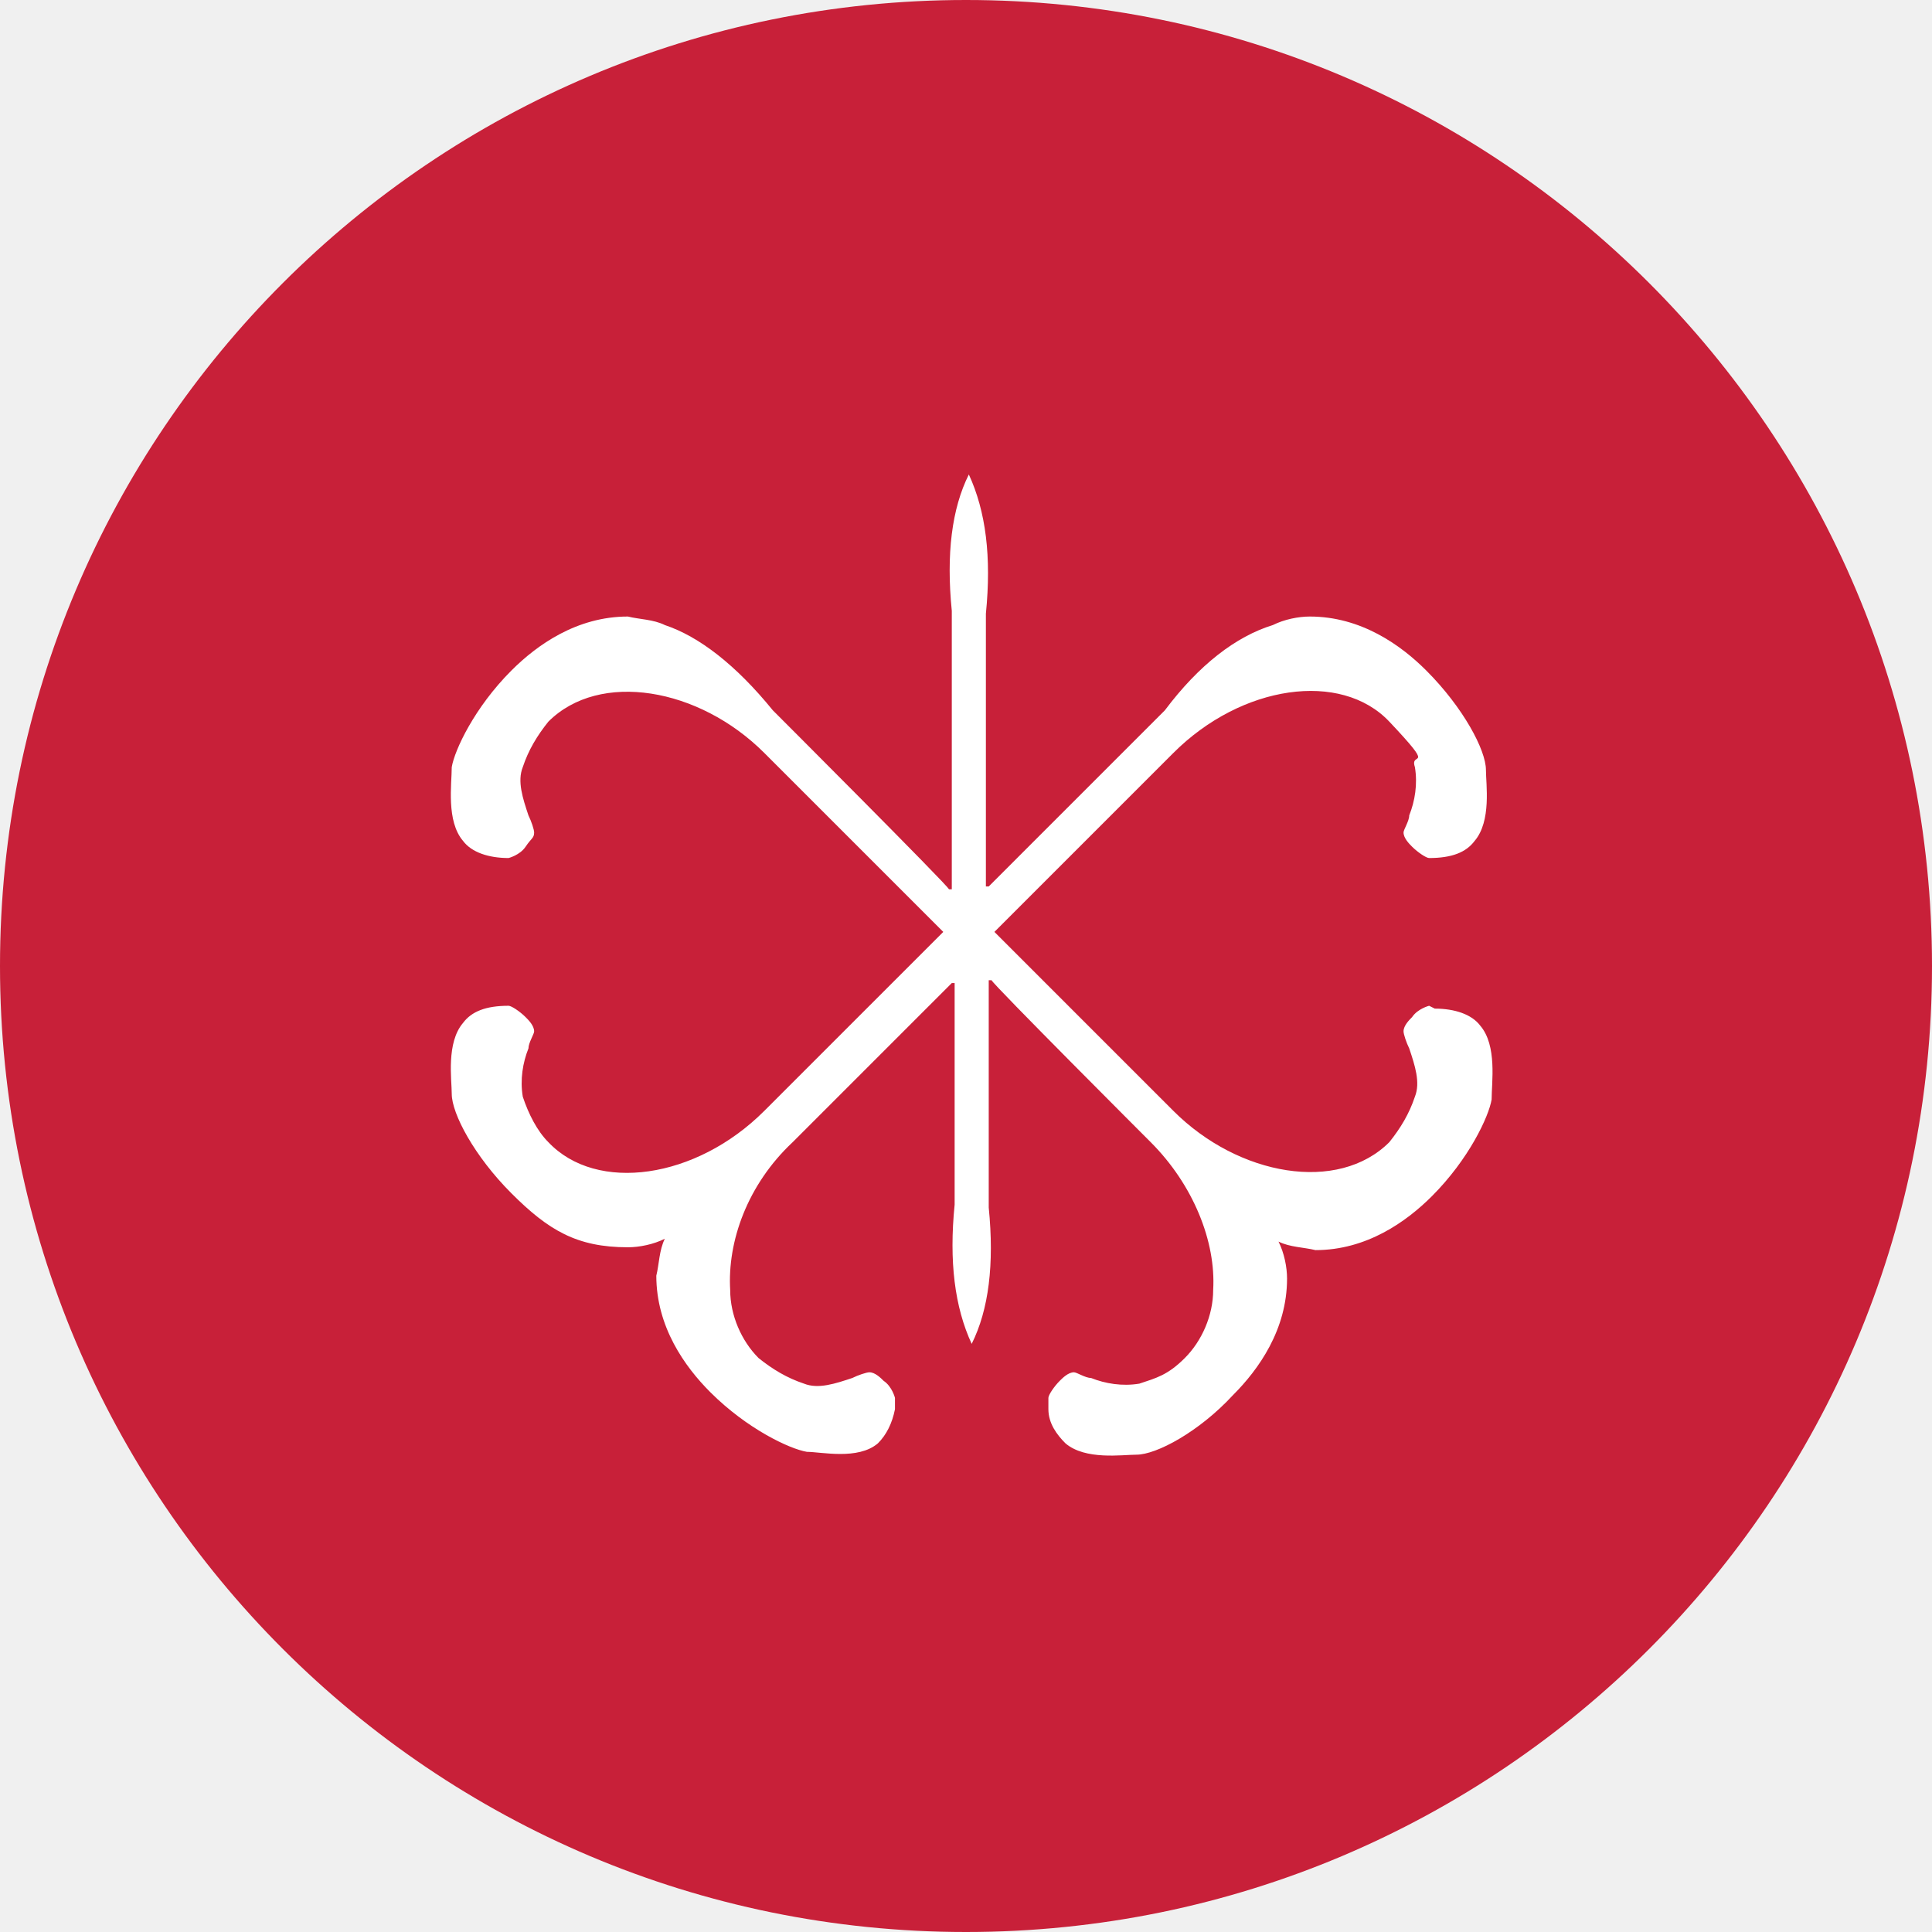
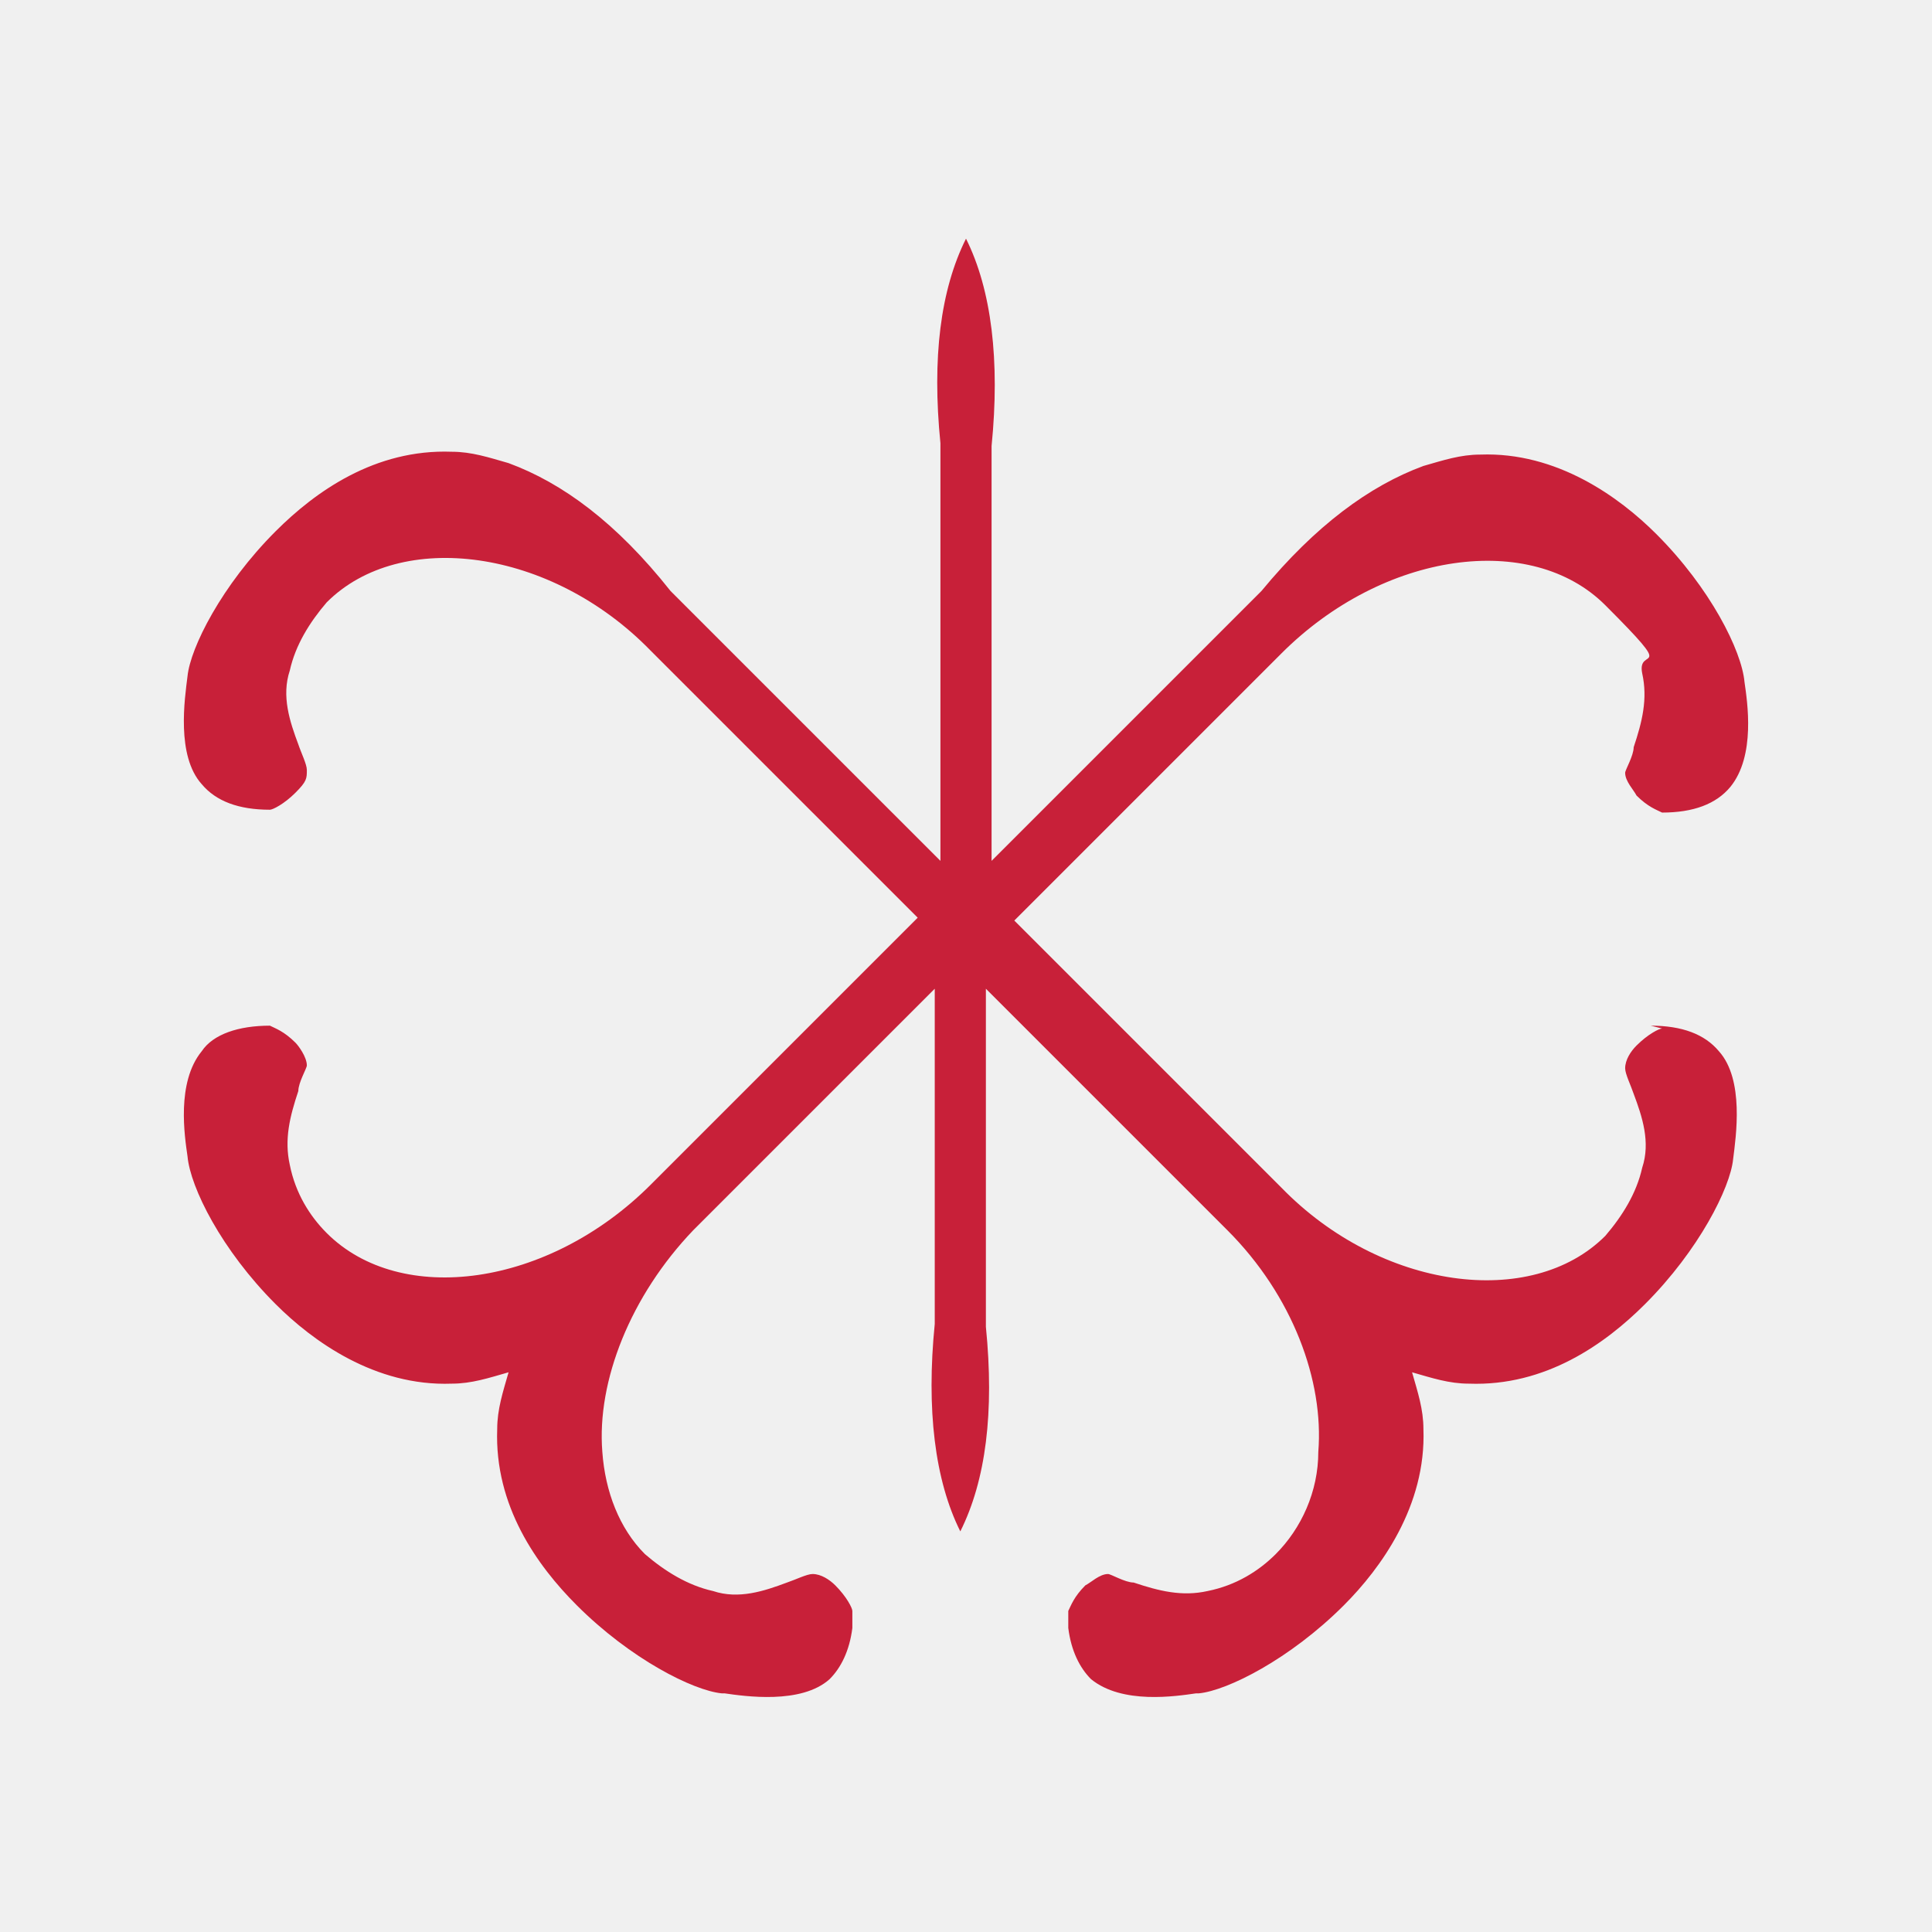
<svg xmlns="http://www.w3.org/2000/svg" id="Layer_1" version="1.1" viewBox="0 0 68 68">
  <defs>
    <style>
      .st0 {
-         fill: #fff;
-       }
- 
-       .st1 {
        fill: #c82039;
      }
    </style>
  </defs>
-   <circle class="st1" cx="34" cy="34" r="34" />
-   <path id="icon__x28_logo_x29_" class="st0" d="M50.3,35.4c0,0-.4.1-.6.4-.1.1-.3.3-.3.5,0,.1.1.4.2.6.2.6.4,1.2.2,1.7-.2.6-.5,1.1-.9,1.6-1.8,1.8-5.3,1.2-7.6-1.1l-6.3-6.3.3-.3,1.1-1.1,4.9-4.9c2.4-2.4,5.9-2.9,7.6-1.1s.7,1,.9,1.6c.1.6,0,1.2-.2,1.7,0,.2-.2.5-.2.6,0,.2.2.4.3.5.2.2.5.4.6.4.8,0,1.3-.2,1.6-.6.6-.7.4-2,.4-2.5h0c0-.7-.8-2.2-2.1-3.5-.9-.9-2.3-1.9-4.1-1.9-.4,0-.9.1-1.3.3-1.3.4-2.6,1.4-3.8,3h0s-6.2,6.2-6.2,6.2h-.1c0,.1,0,0,0,0v-9.6h0c.2-2,0-3.6-.6-4.9-.6,1.2-.8,2.8-.6,4.8h0v9.8h-.1c0-.1-6.2-6.3-6.2-6.3h0c-1.3-1.6-2.6-2.6-3.8-3-.4-.2-.9-.2-1.3-.3-1.8,0-3.2,1-4.1,1.9-1.3,1.3-2,2.8-2.1,3.4h0c0,.6-.2,1.9.4,2.6.3.4.9.6,1.6.6,0,0,.4-.1.6-.4s.3-.3.3-.5c0-.1-.1-.4-.2-.6-.2-.6-.4-1.2-.2-1.7.2-.6.5-1.1.9-1.6,1.8-1.8,5.3-1.2,7.6,1.1l4.9,4.9,1.1,1.1.3.3-6.3,6.3c-2.4,2.4-5.9,2.9-7.6,1.1-.4-.4-.7-1-.9-1.6-.1-.6,0-1.2.2-1.7,0-.2.2-.5.2-.6,0-.2-.2-.4-.3-.5-.2-.2-.5-.4-.6-.4-.8,0-1.3.2-1.6.6-.6.7-.4,2-.4,2.5h0c0,.7.8,2.2,2.1,3.5s2.3,1.9,4.1,1.9c.4,0,.9-.1,1.3-.3-.2.4-.2.9-.3,1.3,0,1.8,1,3.2,1.9,4.1,1.3,1.3,2.8,2,3.4,2.1h0c.5,0,1.8.3,2.5-.3.3-.3.5-.7.6-1.2,0-.1,0-.3,0-.4,0,0-.1-.4-.4-.6-.1-.1-.3-.3-.5-.3-.1,0-.4.1-.6.2-.6.2-1.2.4-1.7.2-.6-.2-1.1-.5-1.6-.9-.6-.6-1-1.5-1-2.4-.1-1.7.6-3.7,2.2-5.2l5.6-5.6h.1c0-.1,0,7.8,0,7.8h0c-.2,2,0,3.6.6,4.9.6-1.2.8-2.8.6-4.8h0v-8h.1c0,.1,5.6,5.7,5.6,5.7,1.5,1.5,2.3,3.5,2.2,5.2,0,.9-.4,1.8-1,2.4s-1,.7-1.6.9c-.6.1-1.2,0-1.7-.2-.2,0-.5-.2-.6-.2-.2,0-.4.2-.5.3-.2.2-.4.5-.4.6,0,.2,0,.3,0,.4,0,.5.3.9.6,1.2.7.6,2,.4,2.5.4h0c.7,0,2.2-.8,3.4-2.1.9-.9,1.9-2.3,1.9-4.1,0-.4-.1-.9-.3-1.3.4.2.9.2,1.3.3,1.8,0,3.2-1,4.1-1.9,1.3-1.3,2-2.8,2.1-3.4h0c0-.6.2-1.9-.4-2.6-.3-.4-.9-.6-1.6-.6Z" />
+   <path id="icon__x28_logo_x29_" class="st0" d="M58.5,36.2c-.1,0-.5.2-.9.6-.2.2-.4.5-.4.8,0,.2.2.6.3.9.3.8.6,1.7.3,2.6-.2.9-.7,1.7-1.3,2.4-2.6,2.6-7.9,1.9-11.4-1.7l-9.4-9.4.4-.4,1.6-1.6,7.4-7.4c3.6-3.6,8.8-4.3,11.4-1.7s1.1,1.4,1.3,2.4c.2.9,0,1.7-.3,2.6,0,.3-.3.8-.3.9,0,.3.3.6.4.8.4.4.7.5.9.6,1.1,0,1.9-.3,2.4-.9.9-1.1.6-3,.5-3.7h0c-.1-1.1-1.2-3.3-3.1-5.2-1.3-1.3-3.5-2.9-6.2-2.8-.7,0-1.3.2-2,.4-1.9.7-3.8,2.1-5.7,4.4h0c0,0-9.3,9.3-9.3,9.3l-.2.2v-14.6h0c.3-3,0-5.5-.9-7.3-.9,1.8-1.2,4.2-.9,7.2h0v14.7l-.2-.2-9.3-9.3h0c-1.9-2.4-3.8-3.8-5.7-4.5-.7-.2-1.3-.4-2-.4-2.7-.1-4.8,1.4-6.2,2.8-1.9,1.9-3,4.1-3.1,5.1h0c-.1.8-.4,2.8.5,3.8.5.6,1.3.9,2.4.9.1,0,.5-.2.9-.6s.4-.5.4-.8c0-.2-.2-.6-.3-.9-.3-.8-.6-1.7-.3-2.6.2-.9.7-1.7,1.3-2.4,2.6-2.6,7.9-1.9,11.4,1.7l7.4,7.4,1.6,1.6.4.4-9.4,9.4c-3.6,3.6-8.8,4.3-11.4,1.7-.6-.6-1.1-1.4-1.3-2.4-.2-.9,0-1.7.3-2.6,0-.3.3-.8.3-.9,0-.3-.3-.7-.4-.8-.4-.4-.7-.5-.9-.6-1.1,0-2,.3-2.4.9-.9,1.1-.6,3-.5,3.7h0c.1,1.1,1.2,3.3,3.1,5.2,1.3,1.3,3.5,2.9,6.2,2.8.7,0,1.3-.2,2-.4-.2.7-.4,1.3-.4,2-.1,2.7,1.4,4.8,2.8,6.2,1.9,1.9,4.1,3,5.1,3.1h.1c.7.1,2.7.4,3.7-.5.4-.4.7-1,.8-1.8,0-.2,0-.4,0-.6,0-.1-.2-.5-.6-.9-.2-.2-.5-.4-.8-.4-.2,0-.6.2-.9.3-.8.3-1.7.6-2.6.3-.9-.2-1.7-.7-2.4-1.3-.9-.9-1.4-2.2-1.5-3.6-.2-2.5,1-5.5,3.2-7.8l8.3-8.3.2-.2v11.8h0c-.3,3,0,5.5.9,7.3.9-1.8,1.2-4.2.9-7.2h0v-11.9l.2.2,8.3,8.3c2.3,2.3,3.4,5.3,3.2,7.8,0,1.4-.6,2.7-1.5,3.6-.6.6-1.4,1.1-2.4,1.3-.9.2-1.7,0-2.6-.3-.3,0-.8-.3-.9-.3-.3,0-.6.3-.8.4-.4.4-.5.7-.6.9,0,.2,0,.4,0,.6.1.8.4,1.4.8,1.8,1.1.9,3,.6,3.7.5h.1c1-.1,3.2-1.2,5.1-3.1,1.3-1.3,2.9-3.5,2.8-6.2,0-.7-.2-1.3-.4-2,.7.2,1.3.4,2,.4,2.7.1,4.8-1.4,6.2-2.8,1.9-1.9,3-4.1,3.1-5.1h0c.1-.8.4-2.8-.5-3.8-.5-.6-1.3-.9-2.4-.9Z" />
</svg>
